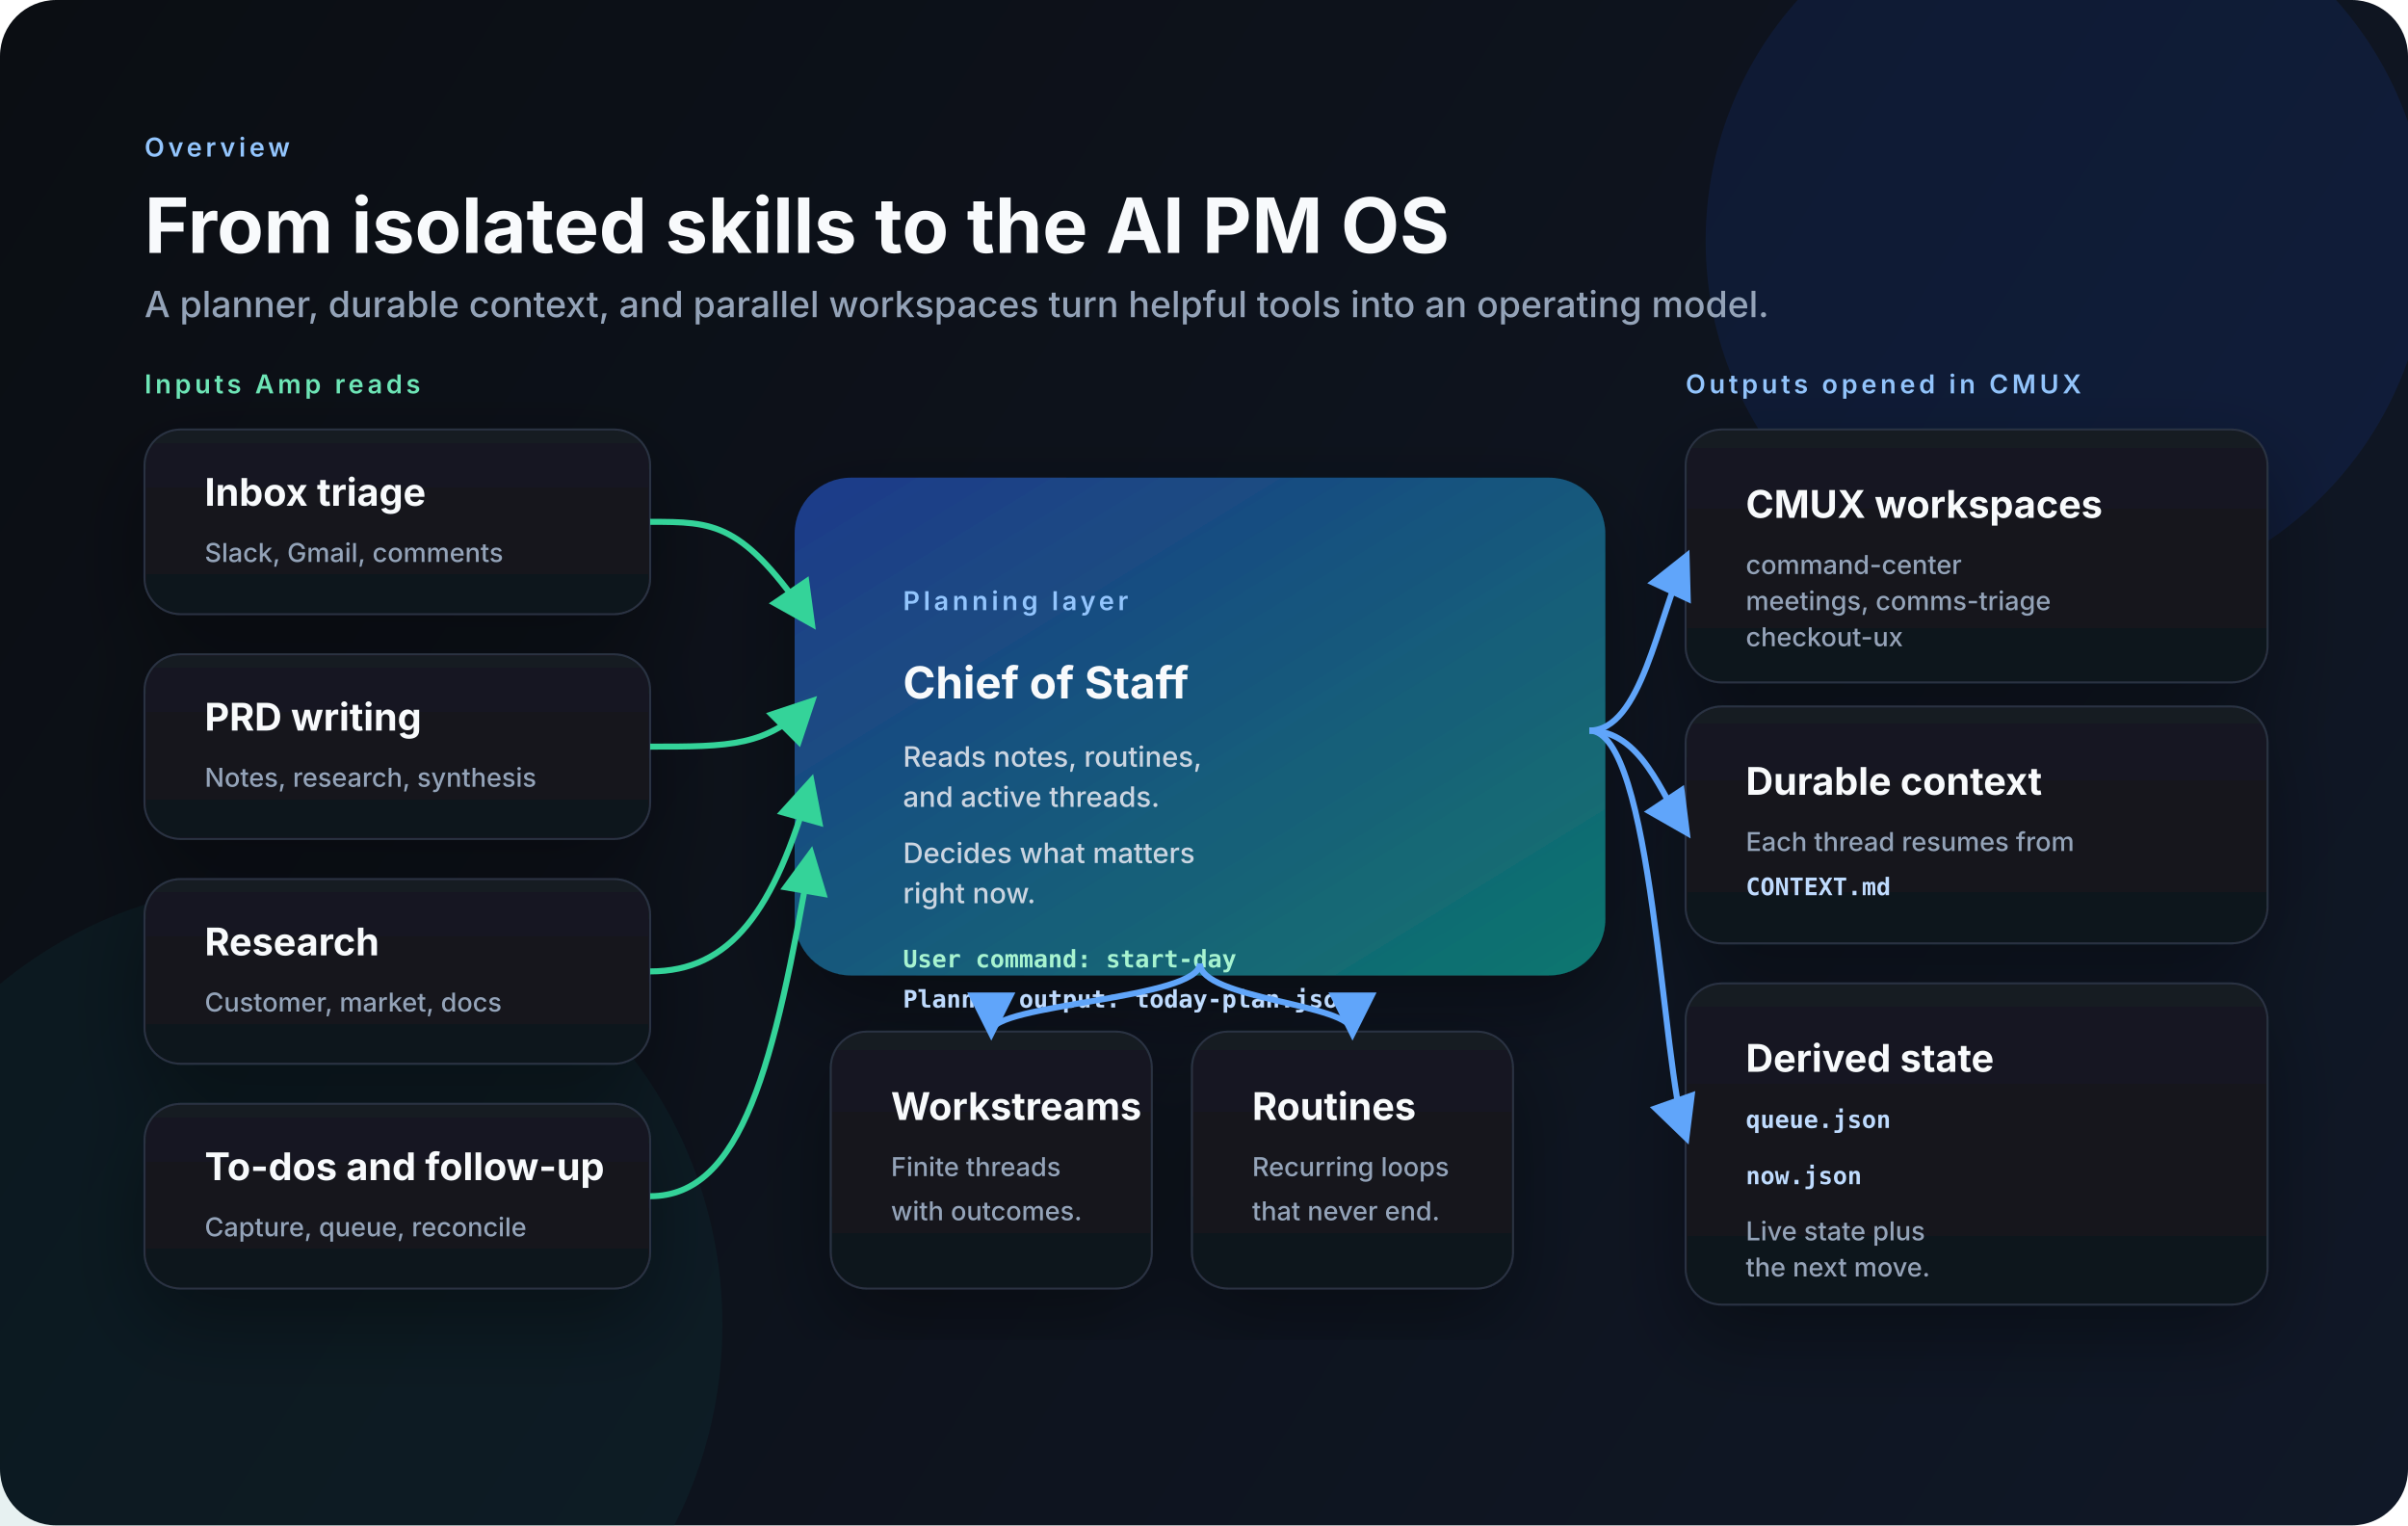
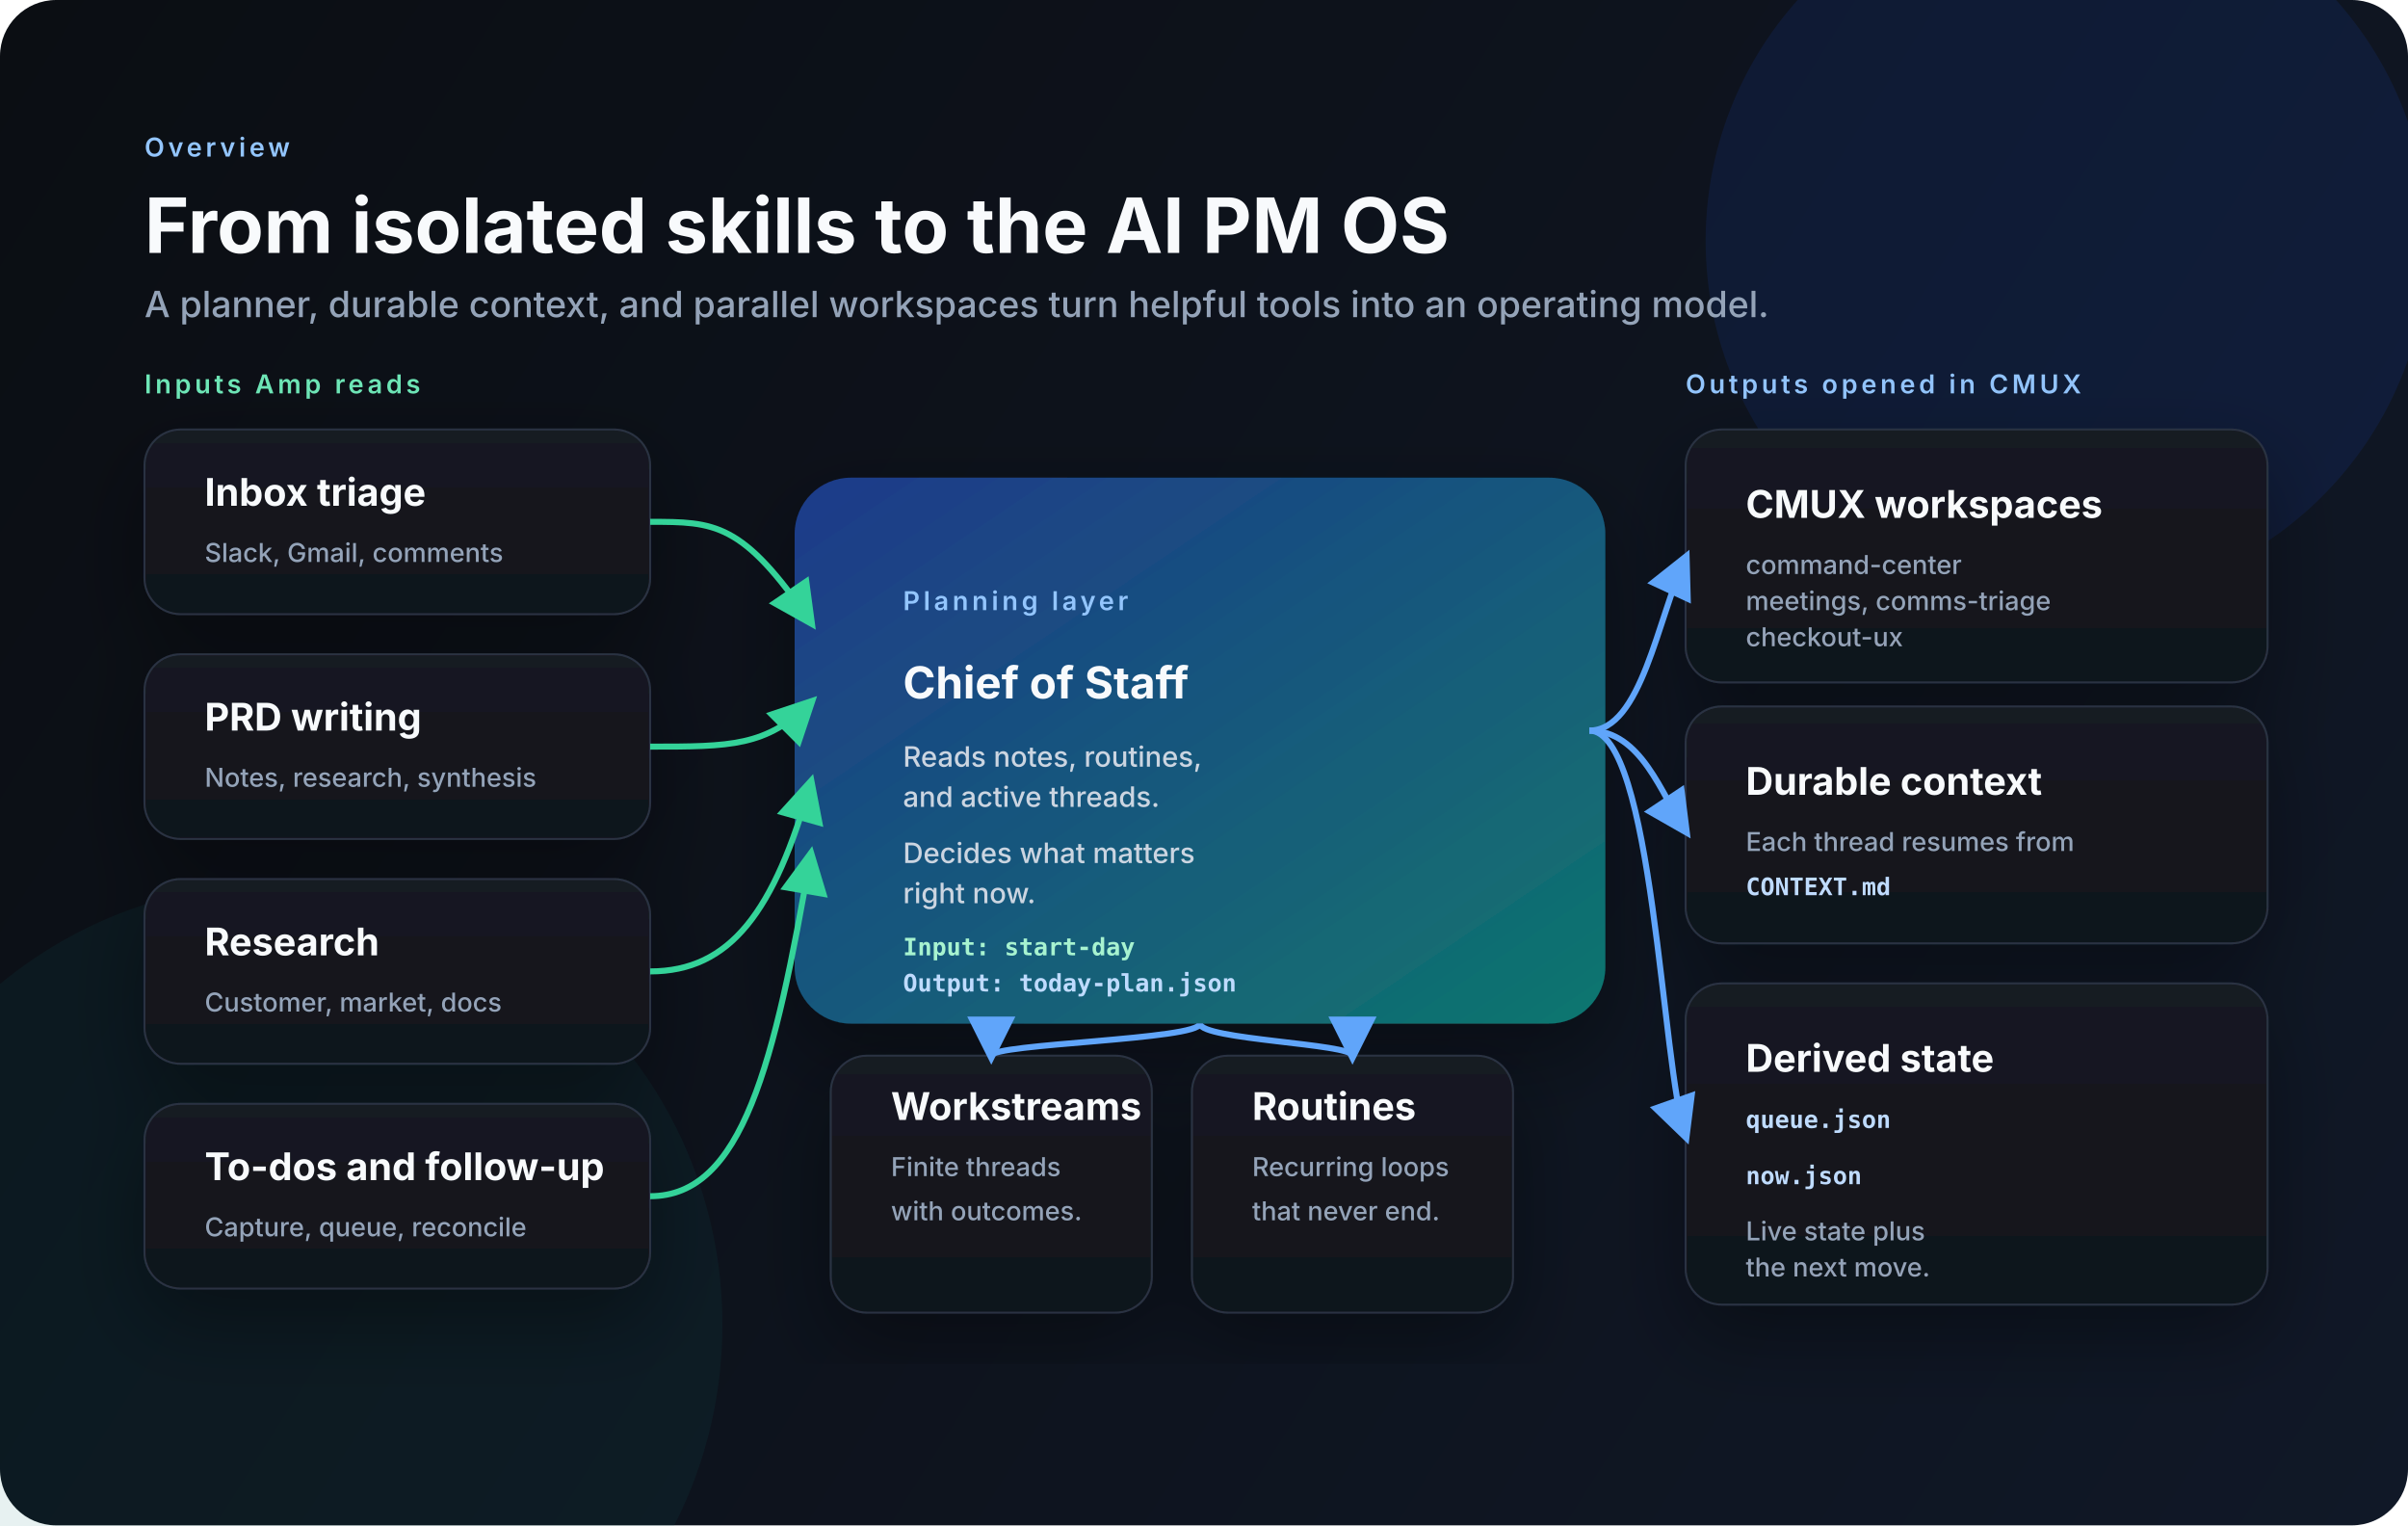
<svg xmlns="http://www.w3.org/2000/svg" width="1200" height="760" viewBox="0 0 1200 760" fill="none">
  <defs>
    <linearGradient id="bg" x1="0" y1="0" x2="1200" y2="760" gradientUnits="userSpaceOnUse">
      <stop stop-color="#0B0E13" />
      <stop offset="1" stop-color="#101827" />
    </linearGradient>
    <linearGradient id="panel" x1="0" y1="0" x2="0" y2="1">
      <stop stop-color="#171A22" />
      <stop offset="1" stop-color="#10131A" />
    </linearGradient>
    <linearGradient id="core" x1="0" y1="0" x2="1" y2="1">
      <stop stop-color="#1E3A8A" />
      <stop offset="1" stop-color="#0F766E" />
    </linearGradient>
    <filter id="shadow" x="-20%" y="-20%" width="140%" height="140%">
      <feDropShadow dx="0" dy="16" stdDeviation="20" flood-color="#000000" flood-opacity="0.35" />
    </filter>
    <marker id="inputArrow" markerWidth="8" markerHeight="8" refX="6.5" refY="4" orient="auto">
      <path d="M0 0L8 4L0 8V0Z" fill="#34D399" />
    </marker>
    <marker id="outputArrow" markerWidth="8" markerHeight="8" refX="6.5" refY="4" orient="auto">
      <path d="M0 0L8 4L0 8V0Z" fill="#60A5FA" />
    </marker>
    <style>
      .title{font:700 38px Inter,Arial,sans-serif;fill:#F8FAFC}
      .subtitle{font:500 18px Inter,Arial,sans-serif;fill:#94A3B8}
      .kicker{font:600 13px Inter,Arial,sans-serif;fill:#93C5FD;letter-spacing:1.8px;text-transform:uppercase}
      .kicker-input{font:600 13px Inter,Arial,sans-serif;fill:#6EE7B7;letter-spacing:1.8px;text-transform:uppercase}
      .kicker-output{font:600 13px Inter,Arial,sans-serif;fill:#93C5FD;letter-spacing:1.8px;text-transform:uppercase}
      .card-title{font:700 22px Inter,Arial,sans-serif;fill:#F8FAFC}
      .card-copy{font:500 14px Inter,Arial,sans-serif;fill:#CBD5E1}
      .small-title{font:700 19px Inter,Arial,sans-serif;fill:#F8FAFC}
      .small-copy{font:500 13px Inter,Arial,sans-serif;fill:#94A3B8}
      .mono{font:600 12px 'JetBrains Mono',monospace;fill:#BFDBFE}
      .mono-input{font:600 12px 'JetBrains Mono',monospace;fill:#A7F3D0}
      .mono-output{font:600 12px 'JetBrains Mono',monospace;fill:#BFDBFE}
    </style>
  </defs>
  <rect width="1200" height="760" rx="28" fill="url(#bg)" />
  <circle cx="1030" cy="120" r="180" fill="#1D4ED8" fill-opacity="0.12" />
  <circle cx="140" cy="660" r="220" fill="#0F766E" fill-opacity="0.10" />
  <text x="72" y="78" class="kicker">Overview</text>
  <text x="72" y="126" class="title">From isolated skills to the AI PM OS</text>
  <text x="72" y="158" class="subtitle">A planner, durable context, and parallel workspaces turn helpful tools into an operating model.</text>
  <text x="72" y="196" class="kicker-input">Inputs Amp reads</text>
  <text x="840" y="196" class="kicker-output">Outputs opened in CMUX</text>
  <g filter="url(#shadow)">
    <rect x="72" y="214" width="252" height="92" rx="18" fill="url(#panel)" stroke="#2A3342" />
    <text x="102" y="252" class="small-title">Inbox triage</text>
    <text x="102" y="280" class="small-copy">Slack, Gmail, comments</text>
    <rect x="72" y="326" width="252" height="92" rx="18" fill="url(#panel)" stroke="#2A3342" />
    <text x="102" y="364" class="small-title">PRD writing</text>
    <text x="102" y="392" class="small-copy">Notes, research, synthesis</text>
    <rect x="72" y="438" width="252" height="92" rx="18" fill="url(#panel)" stroke="#2A3342" />
    <text x="102" y="476" class="small-title">Research</text>
    <text x="102" y="504" class="small-copy">Customer, market, docs</text>
    <rect x="72" y="550" width="252" height="92" rx="18" fill="url(#panel)" stroke="#2A3342" />
    <text x="102" y="588" class="small-title">To-dos and follow-up</text>
    <text x="102" y="616" class="small-copy">Capture, queue, reconcile</text>
  </g>
  <g filter="url(#shadow)">
-     <rect x="396" y="238" width="404" height="248" rx="28" fill="url(#core)" />
+     <rect x="396" y="238" width="404" height="272" rx="28" fill="url(#core)" />
    <text x="450" y="304" class="kicker" fill="#DBEAFE">Planning layer</text>
    <text x="450" y="348" class="card-title">Chief of Staff</text>
    <text x="450" y="382" class="card-copy">Reads notes, routines,</text>
    <text x="450" y="402" class="card-copy">and active threads.</text>
    <text x="450" y="430" class="card-copy">Decides what matters</text>
    <text x="450" y="450" class="card-copy">right now.</text>
-     <text x="450" y="482" class="mono-input">User command: start-day</text>
-     <text x="450" y="502" class="mono-output">Planner output: today-plan.json</text>
+     <text x="450" y="476" class="mono-input">Input: start-day</text>
+     <text x="450" y="494" class="mono-output">Output: today-plan.json</text>
  </g>
  <g filter="url(#shadow)">
    <rect x="840" y="214" width="290" height="126" rx="18" fill="url(#panel)" stroke="#2A3342" />
    <text x="870" y="258" class="small-title">CMUX workspaces</text>
    <text x="870" y="286" class="small-copy">command-center</text>
    <text x="870" y="304" class="small-copy">meetings, comms-triage</text>
    <text x="870" y="322" class="small-copy">checkout-ux</text>
    <rect x="840" y="352" width="290" height="118" rx="18" fill="url(#panel)" stroke="#2A3342" />
    <text x="870" y="396" class="small-title">Durable context</text>
    <text x="870" y="424" class="small-copy">Each thread resumes from</text>
    <text x="870" y="446" class="mono">CONTEXT.md</text>
    <rect x="840" y="490" width="290" height="160" rx="18" fill="url(#panel)" stroke="#2A3342" />
    <text x="870" y="534" class="small-title">Derived state</text>
    <text x="870" y="562" class="mono">queue.json</text>
    <text x="870" y="590" class="mono">now.json</text>
    <text x="870" y="618" class="small-copy">Live state plus</text>
    <text x="870" y="636" class="small-copy">the next move.</text>
  </g>
  <g filter="url(#shadow)">
-     <rect x="414" y="514" width="160" height="128" rx="18" fill="url(#panel)" stroke="#2A3342" />
+     <rect x="414" y="526" width="160" height="128" rx="18" fill="url(#panel)" stroke="#2A3342" />
    <text x="444" y="558" class="small-title">Workstreams</text>
    <text x="444" y="586" class="small-copy">Finite threads</text>
    <text x="444" y="608" class="small-copy">with outcomes.</text>
-     <rect x="594" y="514" width="160" height="128" rx="18" fill="url(#panel)" stroke="#2A3342" />
+     <rect x="594" y="526" width="160" height="128" rx="18" fill="url(#panel)" stroke="#2A3342" />
    <text x="624" y="558" class="small-title">Routines</text>
    <text x="624" y="586" class="small-copy">Recurring loops</text>
    <text x="624" y="608" class="small-copy">that never end.</text>
  </g>
  <path d="M324 260C356 260 370 260 404 310" stroke="#34D399" stroke-width="3" marker-end="url(#inputArrow)" />
  <path d="M324 372C364 372 382 372 404 350" stroke="#34D399" stroke-width="3" marker-end="url(#inputArrow)" />
  <path d="M324 484C364 484 386 454 404 390" stroke="#34D399" stroke-width="3" marker-end="url(#inputArrow)" />
  <path d="M324 596C370 596 386 530 404 426" stroke="#34D399" stroke-width="3" marker-end="url(#inputArrow)" />
  <path d="M792 364C818 364 826 308 840 278" stroke="#60A5FA" stroke-width="3" marker-end="url(#outputArrow)" />
  <path d="M792 364C818 364 828 396 840 414" stroke="#60A5FA" stroke-width="3" marker-end="url(#outputArrow)" />
  <path d="M792 364C824 364 828 532 840 566" stroke="#60A5FA" stroke-width="3" marker-end="url(#outputArrow)" />
-   <path d="M598 480C598 498 494 500 494 514" stroke="#60A5FA" stroke-width="3" marker-end="url(#outputArrow)" />
-   <path d="M598 480C598 498 674 500 674 514" stroke="#60A5FA" stroke-width="3" marker-end="url(#outputArrow)" />
+   <path d="M598 510C598 518 494 520 494 526" stroke="#60A5FA" stroke-width="3" marker-end="url(#outputArrow)" />
+   <path d="M598 510C598 518 674 520 674 526" stroke="#60A5FA" stroke-width="3" marker-end="url(#outputArrow)" />
</svg>
